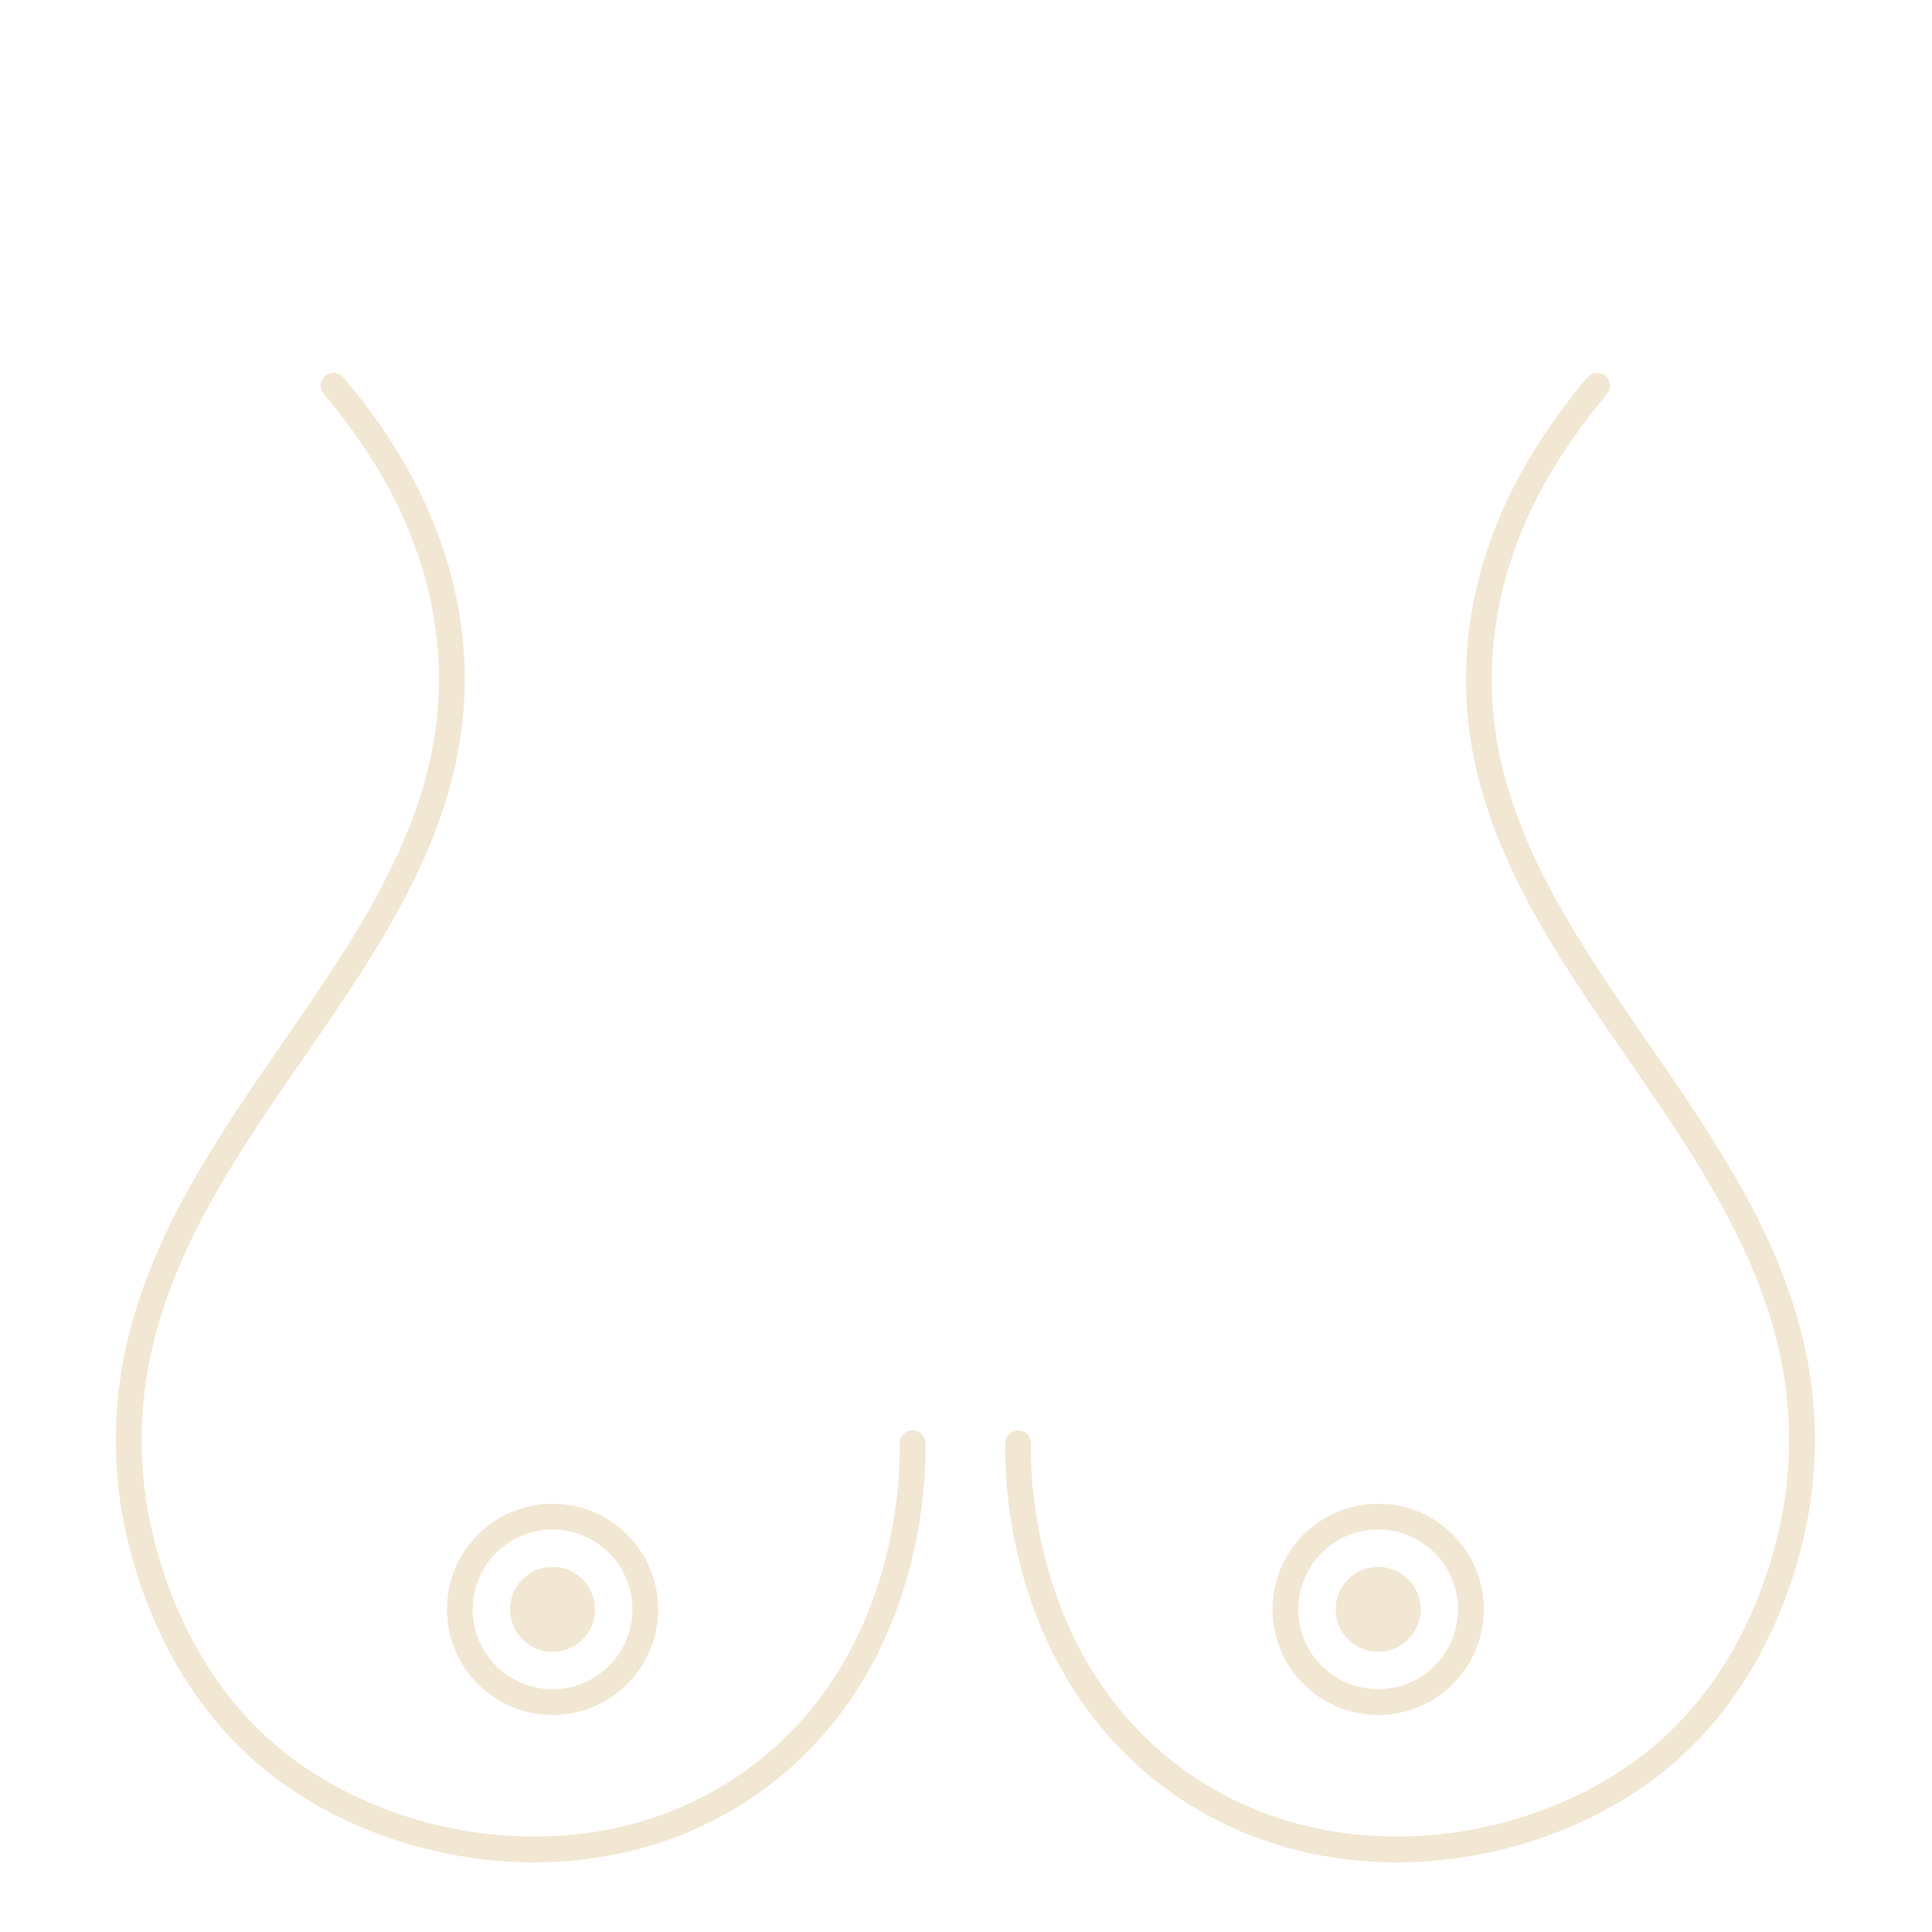
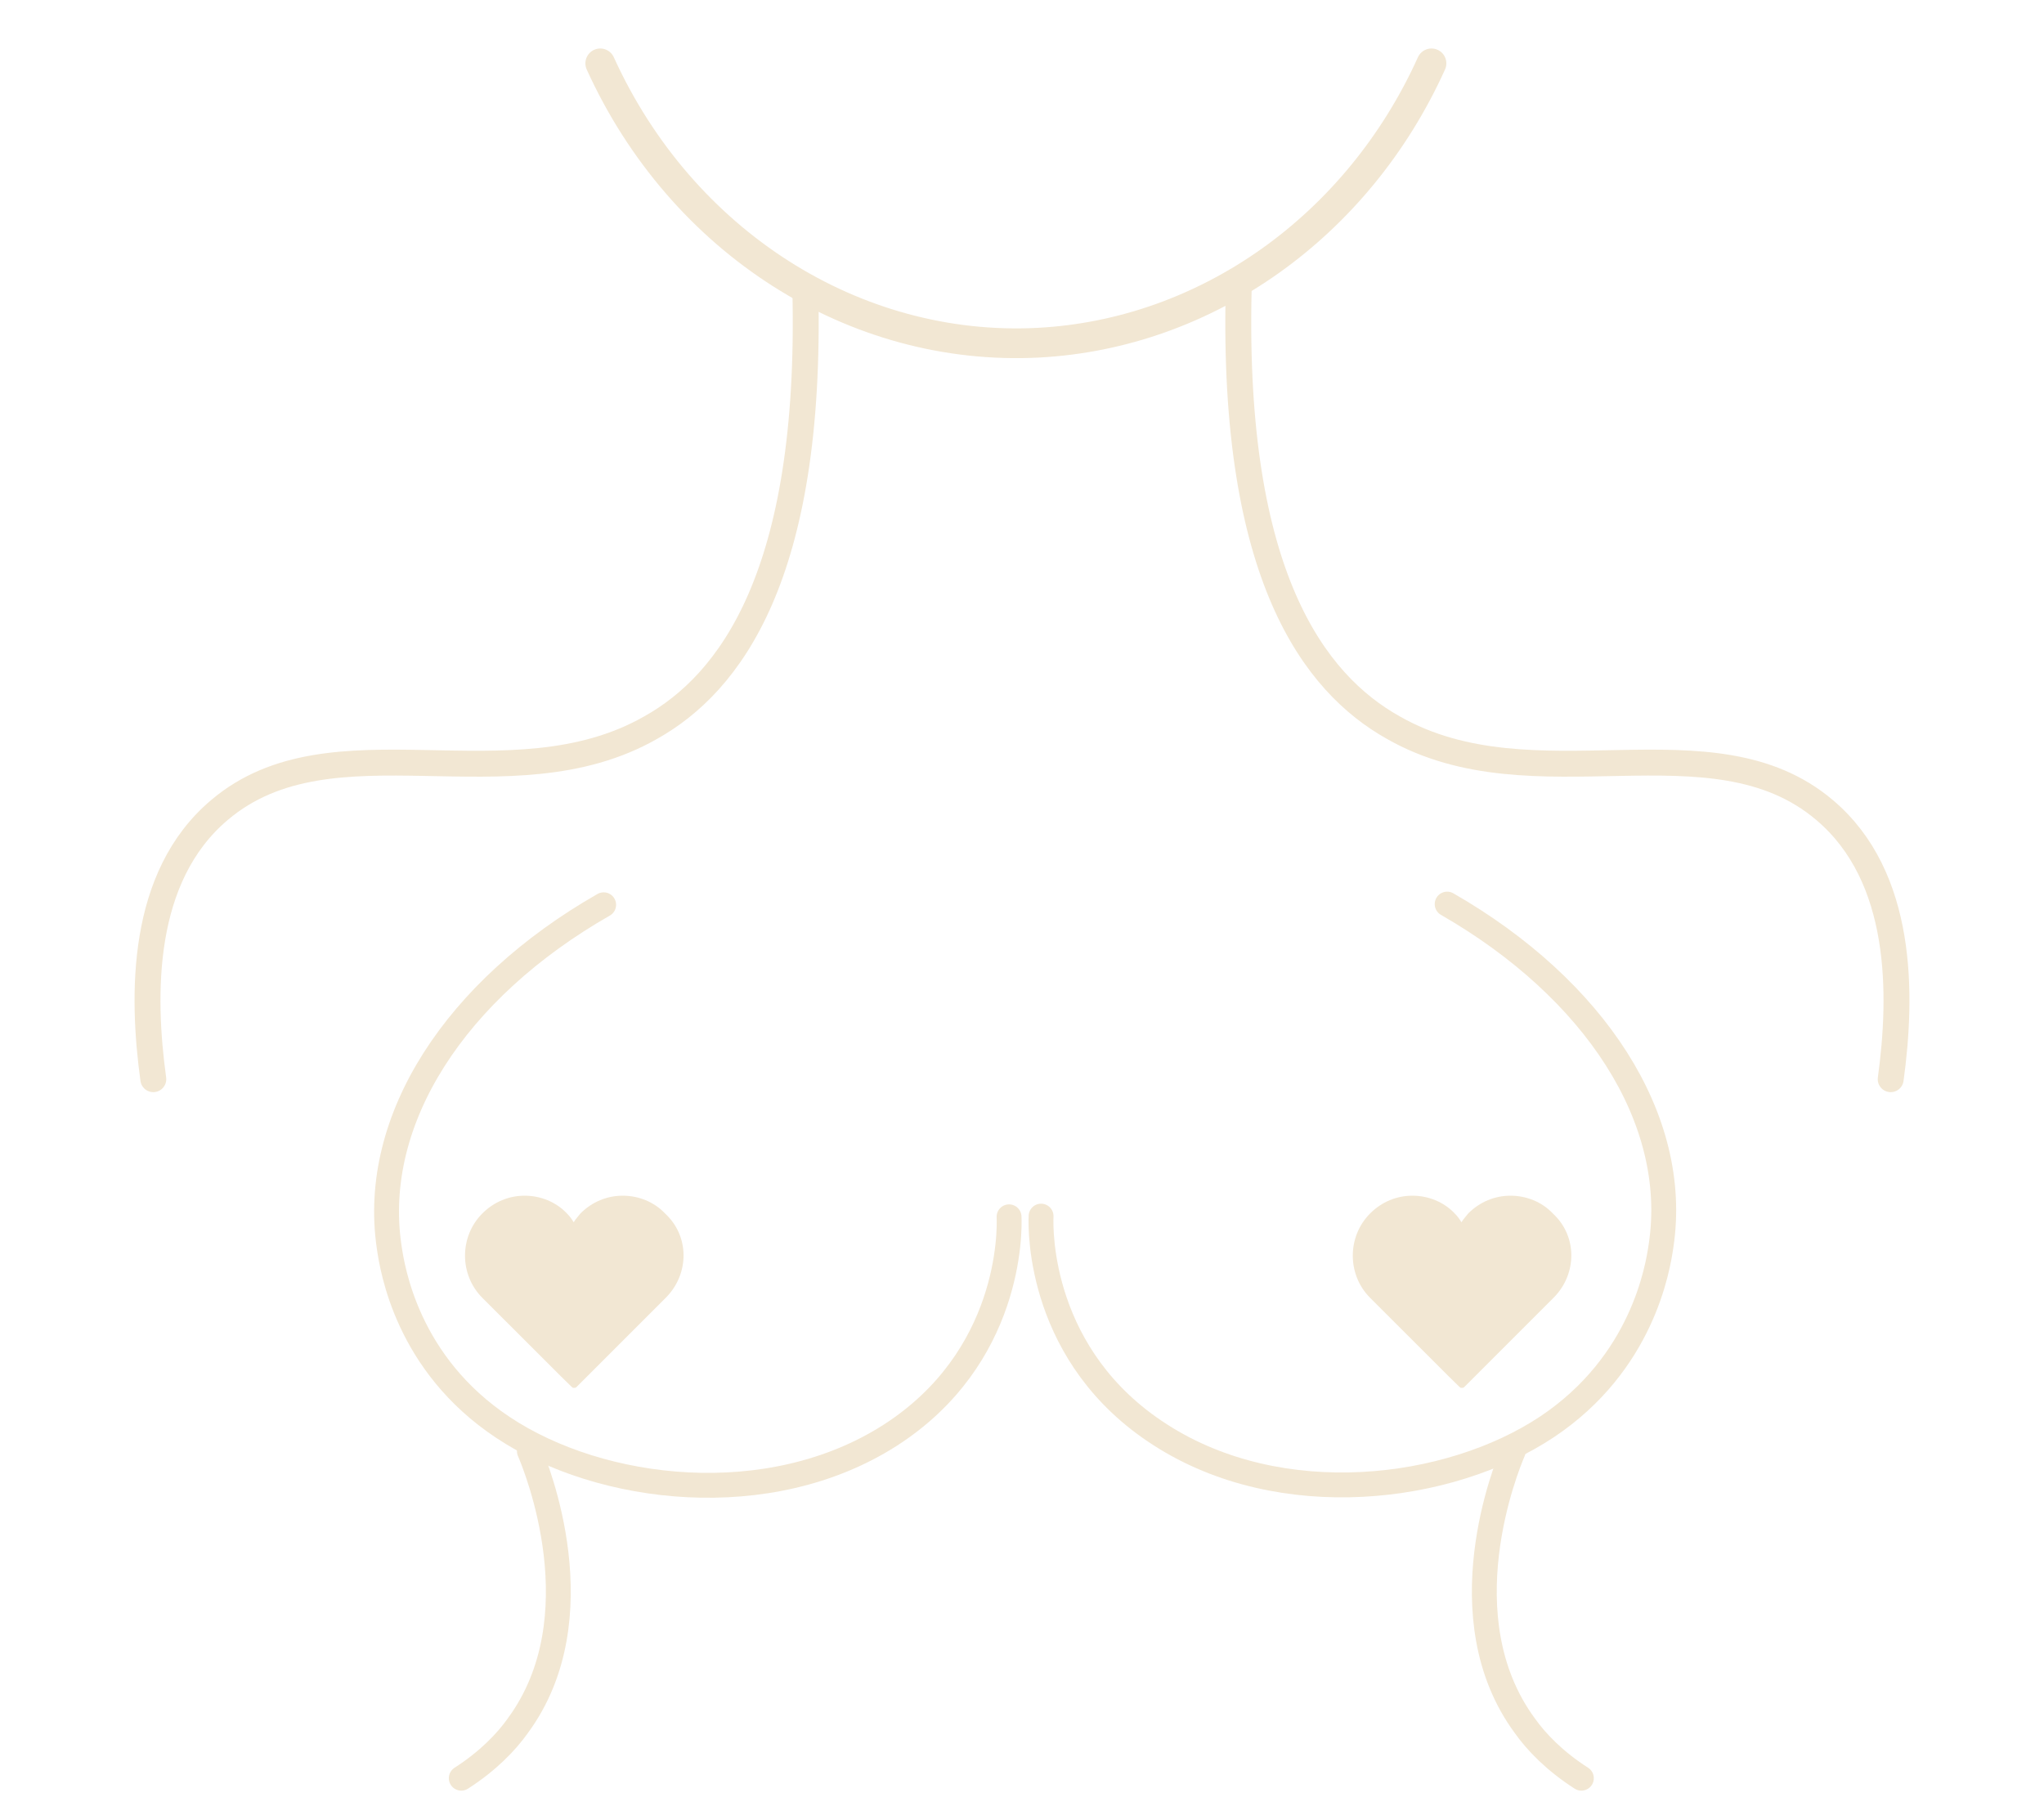
- <svg xmlns="http://www.w3.org/2000/svg" version="1.1" id="Layer_2" x="0px" y="0px" viewBox="0 0 300 300" enable-background="new 0 0 300 300" xml:space="preserve">
+ <svg xmlns="http://www.w3.org/2000/svg" version="1.1" id="Layer_2" x="0px" y="0px" viewBox="0 35 300 265" style="enable-background:new 0 35 300 265;" xml:space="preserve">
+   <style type="text/css">
+ 	.st0{fill:none;stroke:#F2E7D3;stroke-width:3.65;stroke-linecap:round;stroke-miterlimit:10;}
+ 	.st1{fill:none;stroke:#F2E7D3;stroke-width:3.804;stroke-linecap:round;stroke-miterlimit:10;}
+ 	.st2{fill:none;stroke:#F2E7D3;stroke-width:4.365;stroke-linecap:round;stroke-miterlimit:10;}
+ 	.st3{fill:#F2E7D3;}
+ 	.st4{fill:none;}
+ </style>
+   <path class="st0" d="M148.1,213.6c0.1,2.1,0.3,20.7-17.5,32.1c-17.7,11.3-42.4,8.4-56.8-1.2c-14-9.3-16.2-23.1-16.7-26.6  c-2.7-18.6,9.8-37.7,31.5-50.1" />
+   <path class="st0" d="M212.4,167.7c21.6,12.4,34.2,31.5,31.4,50.1c-0.5,3.5-2.8,17.3-16.7,26.6c-14.4,9.6-39.1,12.6-56.8,1.2  c-17.8-11.4-17.6-30-17.5-32.1" />
  <g>
-     <path fill="none" stroke="#F2E7D3" stroke-width="4" stroke-linecap="round" stroke-miterlimit="10" d="M141.7,224.1   c0.1,3.4,0.4,33.2-23.3,51.4c-23.6,18.1-56.5,13.4-75.7-2c-18.9-15.2-21.9-38.8-22.3-42.6c-6-53.6,55.7-81.7,49.3-132.8   C67.6,81,58.6,67.9,51.8,59.9" />
-     <circle fill="none" stroke="#F2E7D3" stroke-width="4" stroke-miterlimit="10" cx="85.8" cy="249.9" r="14.4" />
-     <circle fill="#F2E7D3" cx="85.8" cy="249.9" r="6.6" />
+     <path class="st1" d="M118.2,77.6c1,41.9-11.1,57.7-22.7,64.2c-20.7,11.8-46.7-2-63.3,12.1c-11.6,9.8-11.4,27.1-9.7,39.5" />
+     <path class="st1" d="M181.8,77.6c-1,41.9,11.1,57.7,22.7,64.2c20.7,11.8,46.7-2,63.3,12.1c11.6,9.8,11.4,27.1,9.7,39.5" />
  </g>
-   <g>
-     <path fill="none" stroke="#F2E7D3" stroke-width="4" stroke-linecap="round" stroke-miterlimit="10" d="M158.1,224.1   c-0.1,3.4-0.4,33.2,23.3,51.4c23.6,18.1,56.5,13.4,75.7-2c18.9-15.2,21.9-38.8,22.3-42.6c6-53.6-55.7-81.7-49.3-132.8   c2.1-17.1,11.1-30.1,17.9-38.2" />
-     <circle fill="none" stroke="#F2E7D3" stroke-width="4" stroke-miterlimit="10" cx="214" cy="249.9" r="14.4" />
-     <circle fill="#F2E7D3" cx="214" cy="249.9" r="6.6" />
-   </g>
+   <path class="st0" d="M77.7,248c1,2.3,10,24.4-1.7,40.3c-1.7,2.4-4.4,5.2-8.3,7.7" />
+   <path class="st0" d="M222.1,248c-1,2.3-10,24.4,1.7,40.3c1.7,2.4,4.4,5.2,8.3,7.7" />
+   <path class="st2" d="M88.1,44.3c11.9,26.2,37.3,42.4,64.3,41c24.7-1.3,46.9-17.1,57.7-41" />
+   <path class="st3" d="M97.8,225.4l-13.2,13.2c-0.1,0.1-0.2,0.1-0.3,0.1c-0.1,0-0.1,0-0.2,0c-0.1,0-0.1,0-13.3-13.2  c-3.4-3.4-3.4-9,0-12.4c1.7-1.7,3.9-2.6,6.2-2.6c2.3,0,4.6,0.9,6.2,2.6c0.4,0.4,0.7,0.8,1,1.3c0.3-0.5,0.7-0.9,1-1.3  c1.7-1.7,3.9-2.6,6.2-2.6c2.3,0,4.6,0.9,6.2,2.6C101.2,216.4,101.2,221.9,97.8,225.4z" />
+   <path class="st3" d="M228.1,225.4l-13.2,13.2c-0.1,0.1-0.2,0.1-0.3,0.1c-0.1,0-0.1,0-0.2,0c-0.1,0-0.1,0-13.3-13.2  c-3.4-3.4-3.4-9,0-12.4c1.7-1.7,3.9-2.6,6.2-2.6c2.3,0,4.6,0.9,6.2,2.6c0.4,0.4,0.7,0.8,1,1.3c0.3-0.5,0.7-0.9,1-1.3  c1.7-1.7,3.9-2.6,6.2-2.6c2.3,0,4.6,0.9,6.2,2.6C231.5,216.4,231.5,221.9,228.1,225.4z" />
+   <path class="st4" d="M176.8,141c-3.1-3.1-7.3-4.8-11.7-4.8s-8.5,1.7-11.7,4.8c-1,1-1.9,2.2-2.7,3.5c-0.2,0.3-0.5,0.5-0.8,0.5l0,0  c-0.3,0-0.6-0.2-0.8-0.5c-0.7-1.3-1.6-2.5-2.7-3.5c-3.1-3.1-7.3-4.8-11.7-4.8s-8.5,1.7-11.7,4.8c-6.4,6.4-6.4,16.9,0,23.3  c0,0,22.6,22.6,26.8,26.8l26.8-26.8C183.2,157.9,183.2,147.5,176.8,141z" />
</svg>
